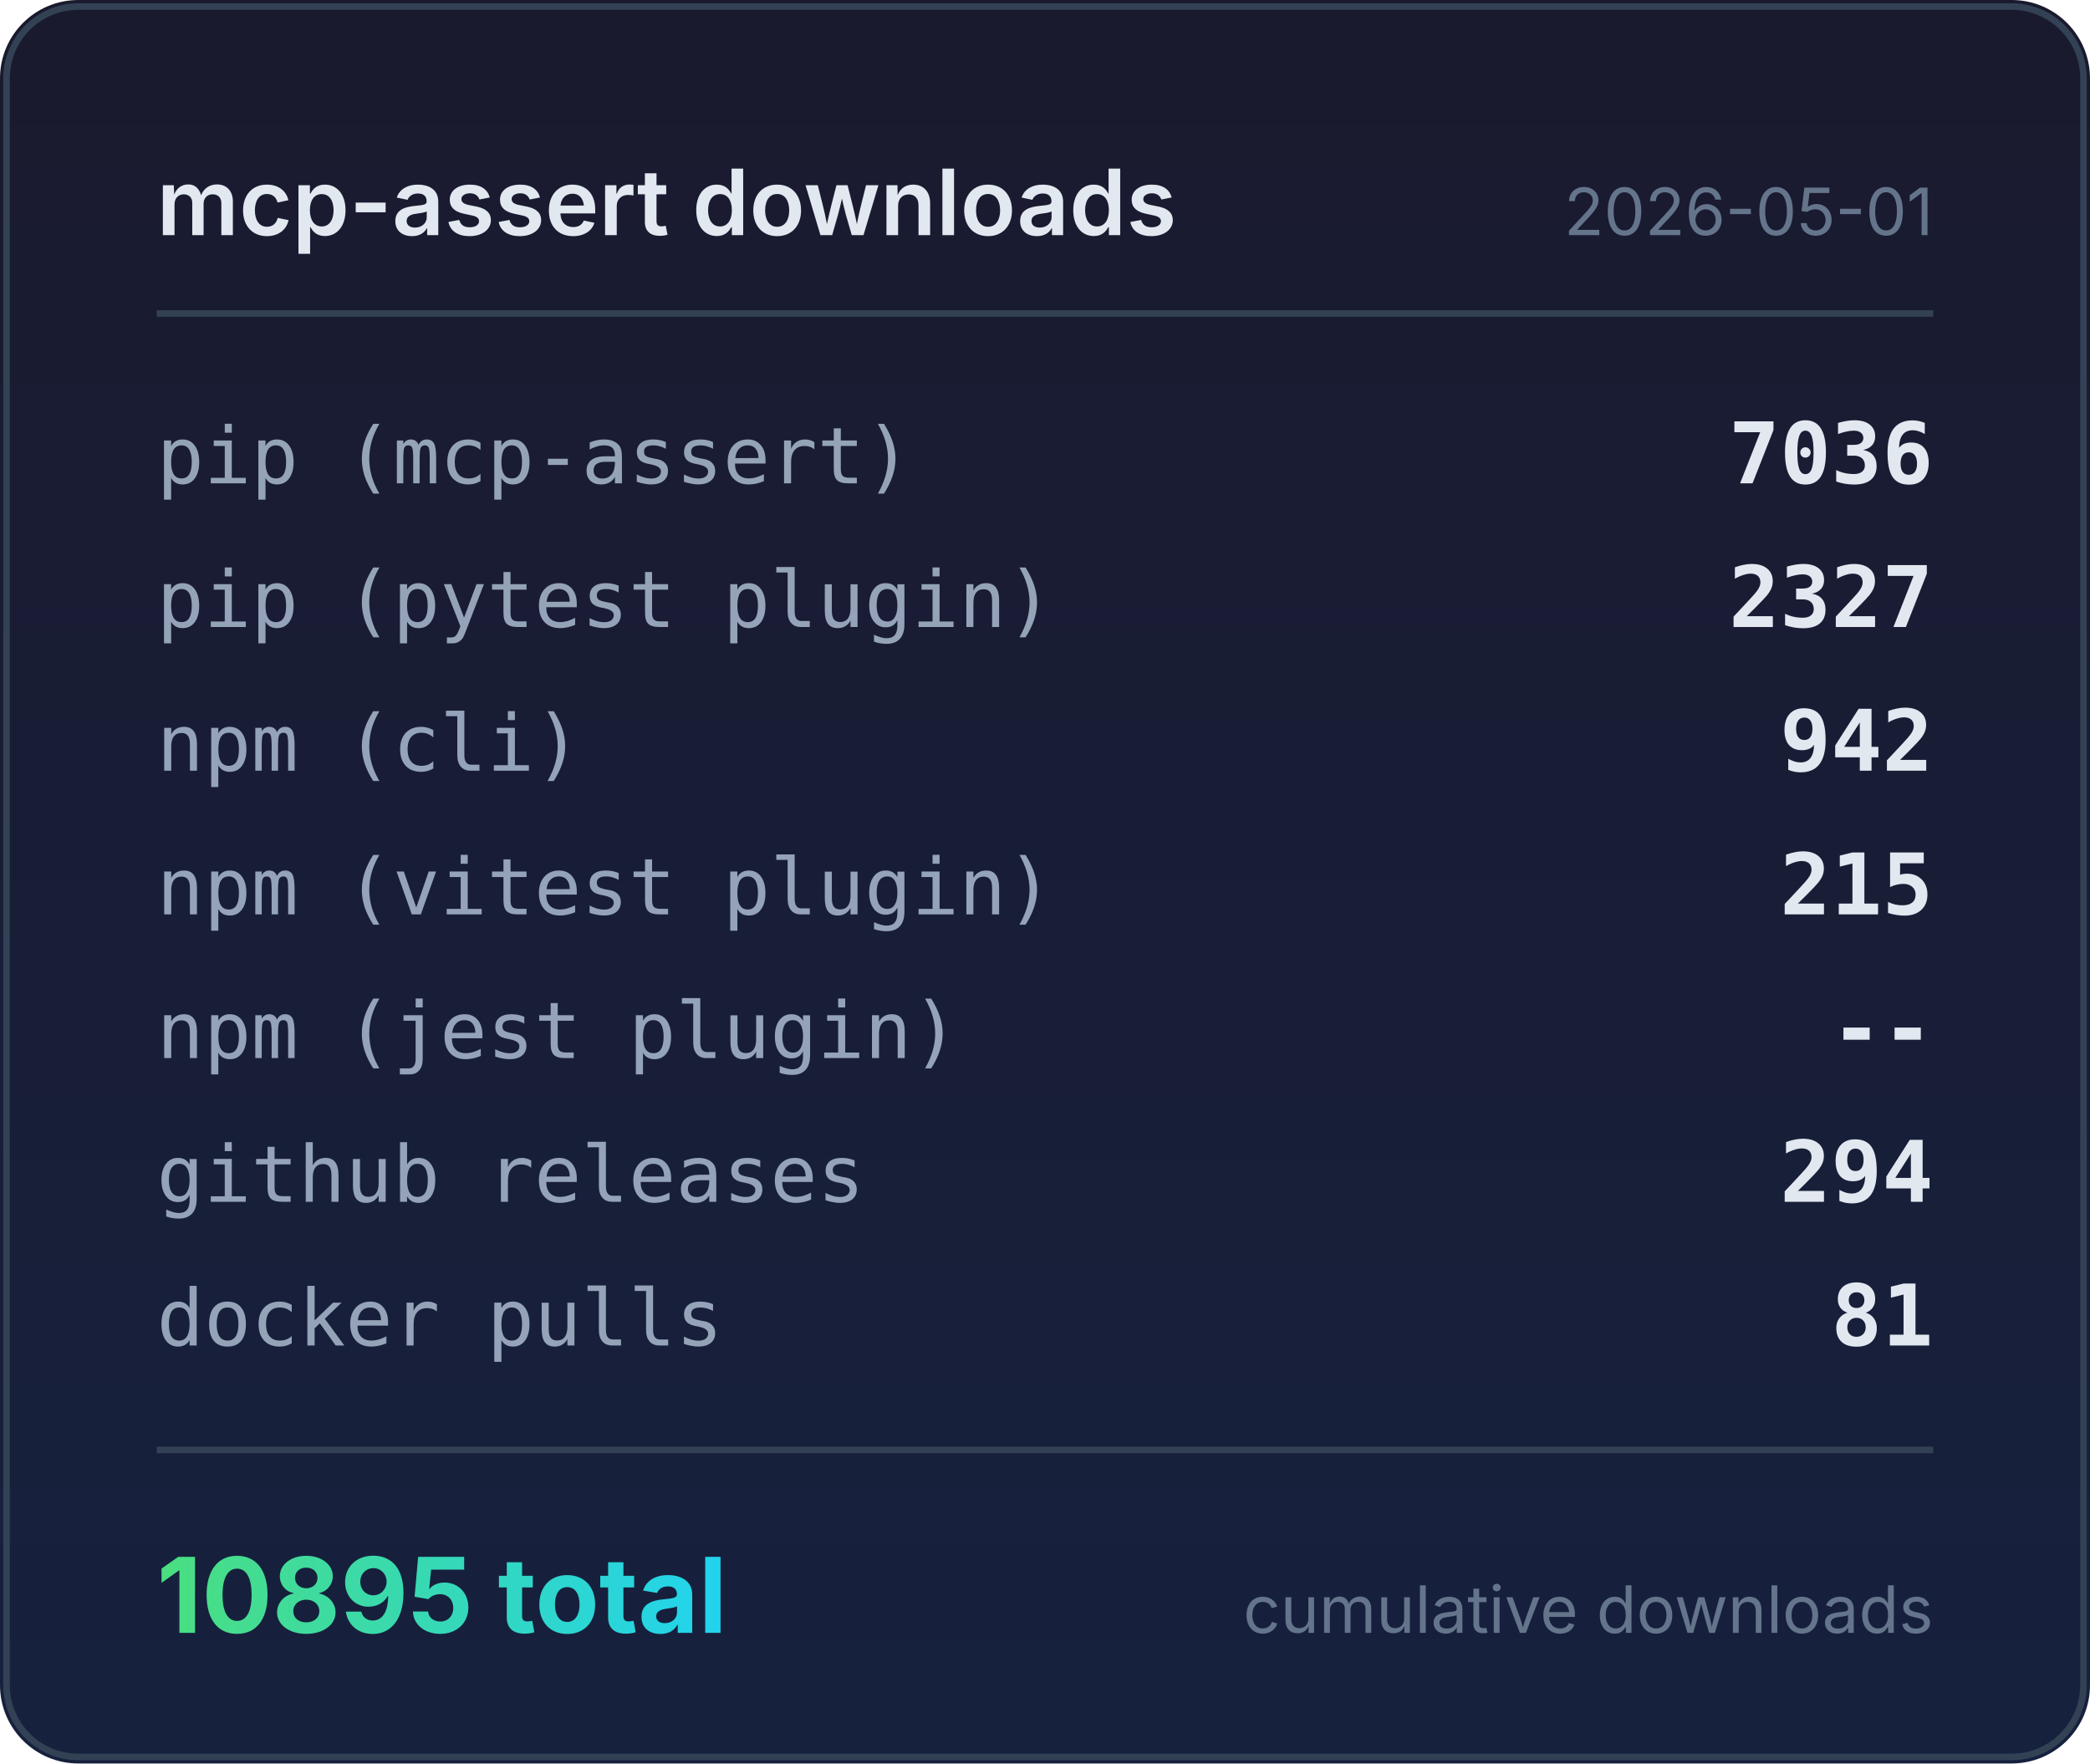
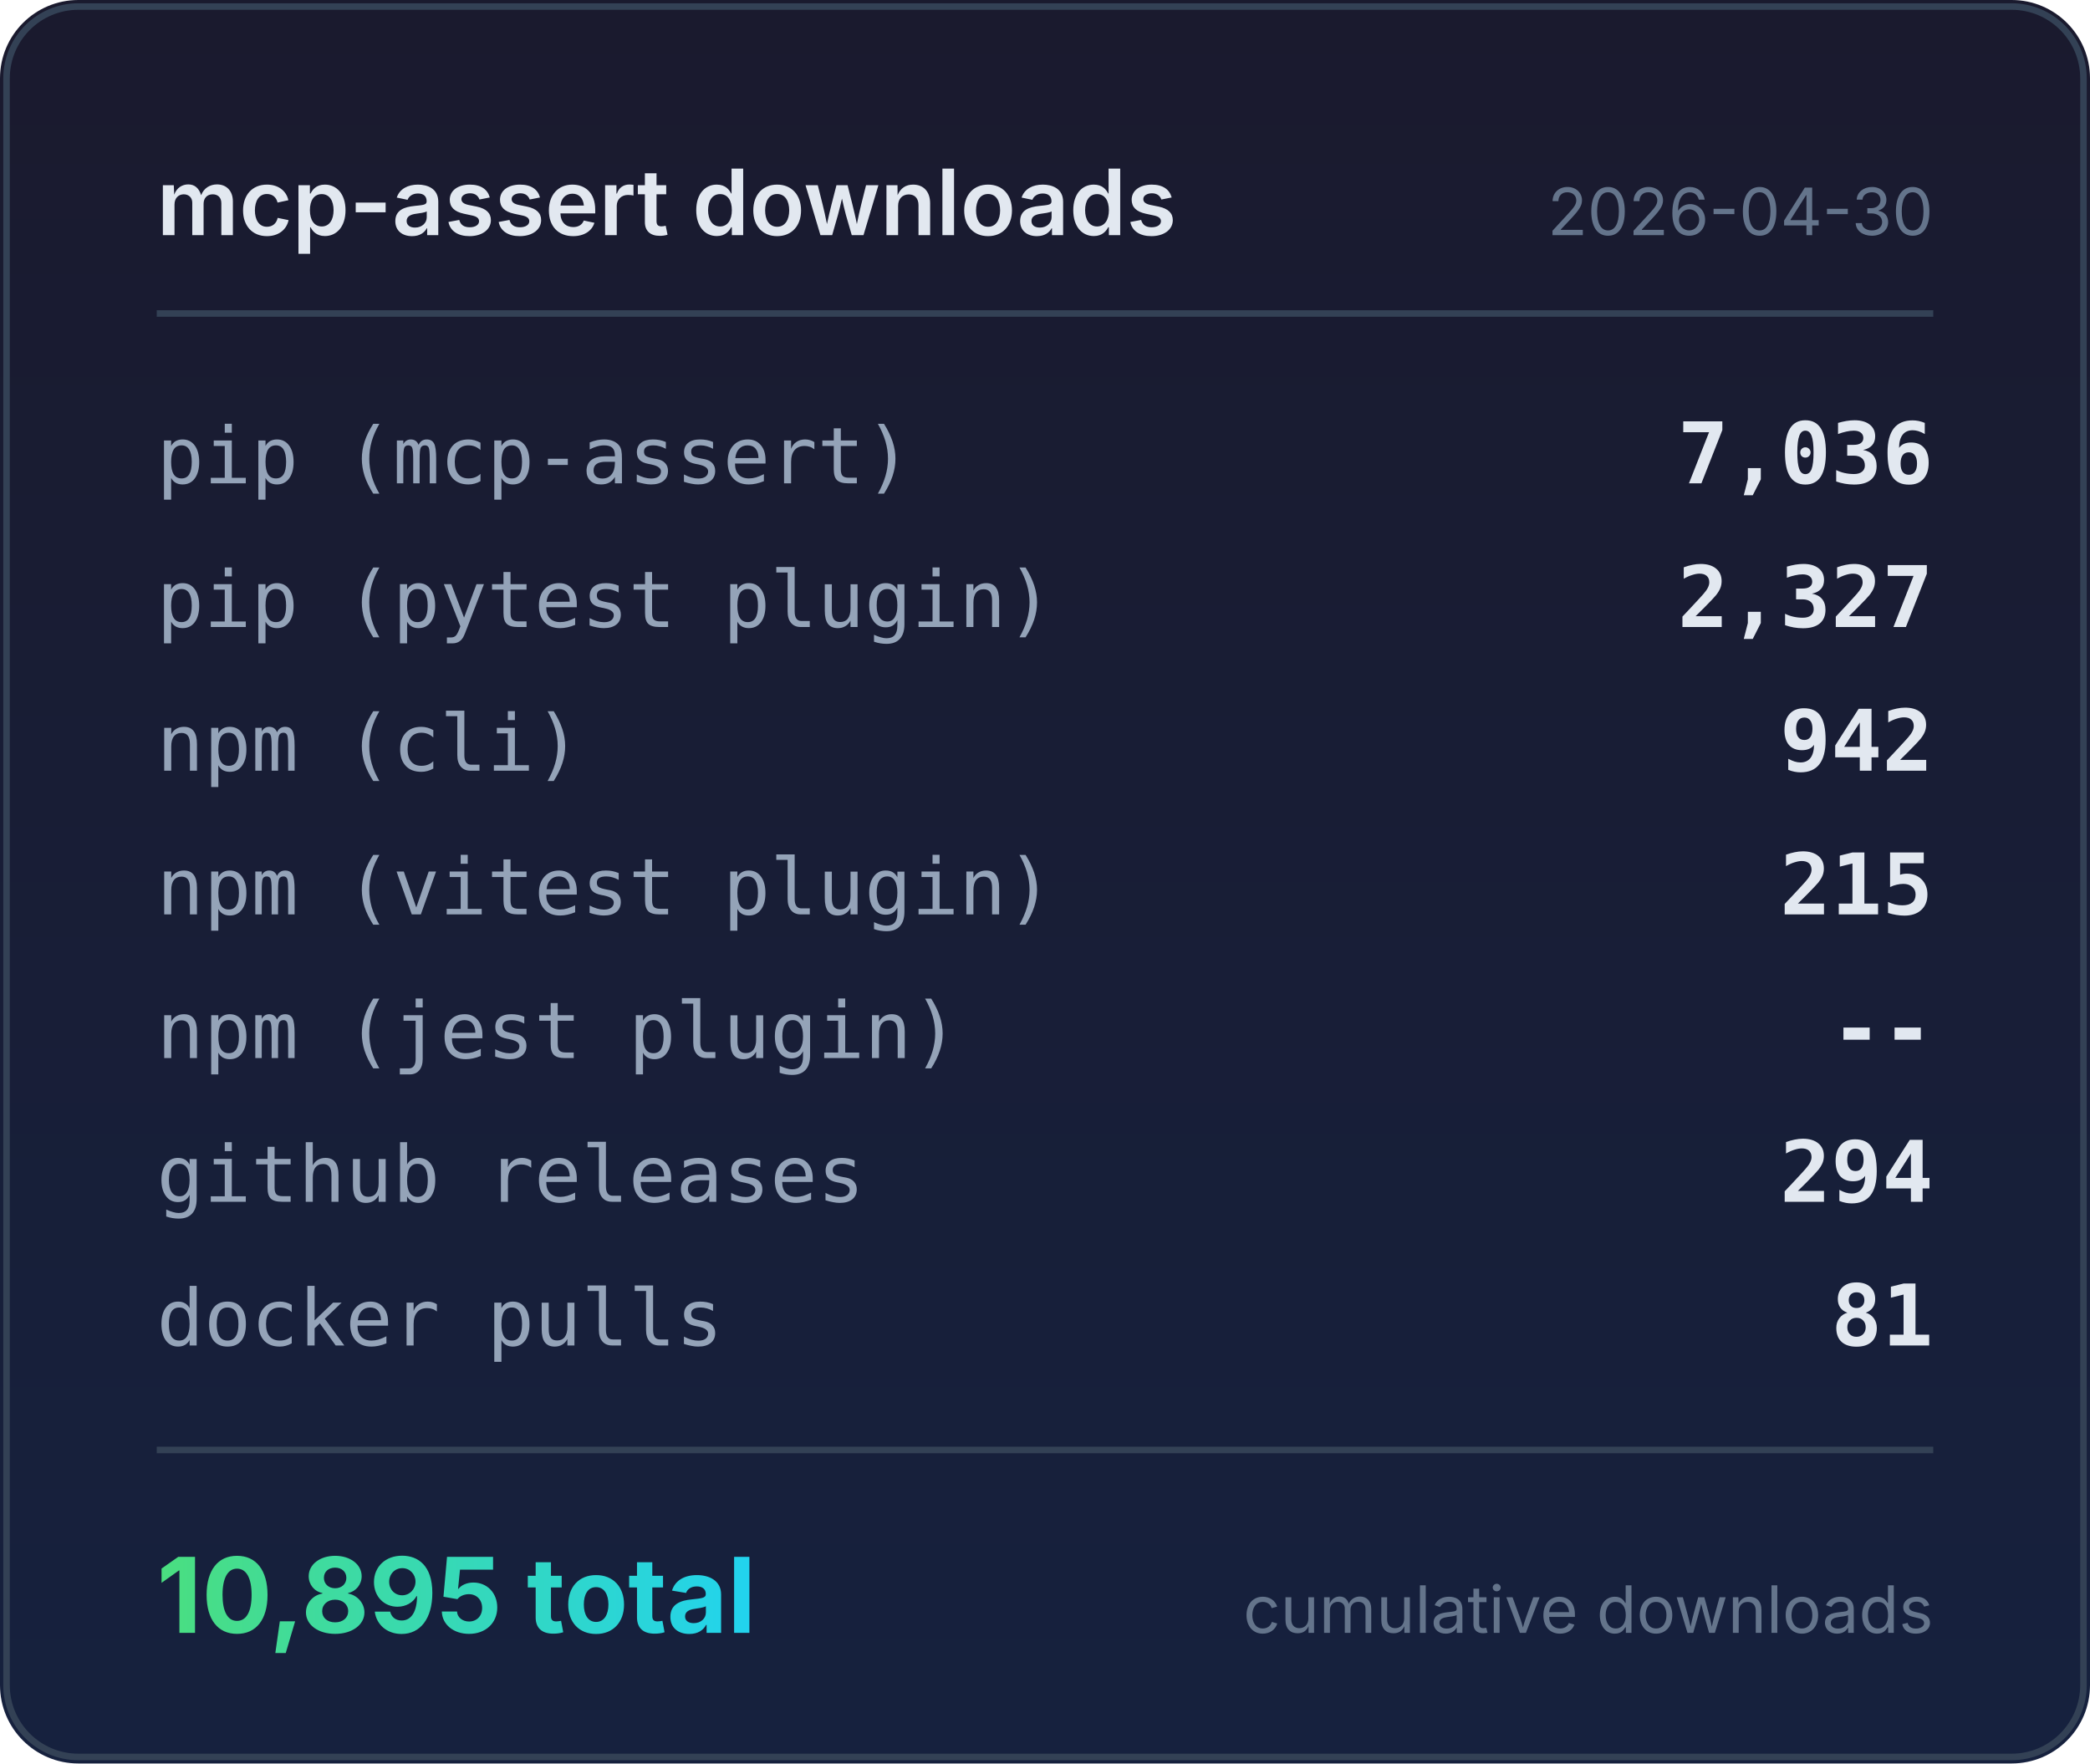
<svg xmlns="http://www.w3.org/2000/svg" width="320" height="270" viewBox="0 0 320 270">
  <defs>
    <linearGradient id="bg" x1="0" y1="0" x2="0" y2="1">
      <stop offset="0%" stop-color="#1a1a2e" />
      <stop offset="100%" stop-color="#16213e" />
    </linearGradient>
    <linearGradient id="accent" x1="0" y1="0" x2="1" y2="0">
      <stop offset="0%" stop-color="#4ade80" />
      <stop offset="100%" stop-color="#22d3ee" />
    </linearGradient>
  </defs>
  <rect width="320" height="270" rx="12" fill="url(#bg)" />
  <rect x="1" y="1" width="318" height="268" rx="11" fill="none" stroke="#334155" stroke-width="1" />
  <text x="24" y="36" fill="#e2e8f0" font-family="system-ui,-apple-system,sans-serif" font-size="14" font-weight="600">mcp-assert downloads</text>
-   <text x="296" y="36" fill="#64748b" font-family="system-ui,-apple-system,sans-serif" font-size="10" text-anchor="end">2026-05-01</text>
+   <text x="296" y="36" fill="#64748b" font-family="system-ui,-apple-system,sans-serif" font-size="10" text-anchor="end">2026-04-30</text>
  <line x1="24" y1="48" x2="296" y2="48" stroke="#334155" stroke-width="1" />
  <text x="24" y="74" fill="#94a3b8" font-family="ui-monospace,monospace" font-size="12">pip (mcp-assert)</text>
-   <text x="296" y="74" fill="#e2e8f0" font-family="ui-monospace,monospace" font-size="13" font-weight="600" text-anchor="end">7036</text>
+   <text x="296" y="74" fill="#e2e8f0" font-family="ui-monospace,monospace" font-size="13" font-weight="600" text-anchor="end">7,036</text>
  <text x="24" y="96" fill="#94a3b8" font-family="ui-monospace,monospace" font-size="12">pip (pytest plugin)</text>
-   <text x="296" y="96" fill="#e2e8f0" font-family="ui-monospace,monospace" font-size="13" font-weight="600" text-anchor="end">2327</text>
+   <text x="296" y="96" fill="#e2e8f0" font-family="ui-monospace,monospace" font-size="13" font-weight="600" text-anchor="end">2,327</text>
  <text x="24" y="118" fill="#94a3b8" font-family="ui-monospace,monospace" font-size="12">npm (cli)</text>
  <text x="296" y="118" fill="#e2e8f0" font-family="ui-monospace,monospace" font-size="13" font-weight="600" text-anchor="end">942</text>
  <text x="24" y="140" fill="#94a3b8" font-family="ui-monospace,monospace" font-size="12">npm (vitest plugin)</text>
  <text x="296" y="140" fill="#e2e8f0" font-family="ui-monospace,monospace" font-size="13" font-weight="600" text-anchor="end">215</text>
  <text x="24" y="162" fill="#94a3b8" font-family="ui-monospace,monospace" font-size="12">npm (jest plugin)</text>
  <text x="296" y="162" fill="#e2e8f0" font-family="ui-monospace,monospace" font-size="13" font-weight="600" text-anchor="end">--</text>
  <text x="24" y="184" fill="#94a3b8" font-family="ui-monospace,monospace" font-size="12">github releases</text>
  <text x="296" y="184" fill="#e2e8f0" font-family="ui-monospace,monospace" font-size="13" font-weight="600" text-anchor="end">294</text>
  <text x="24" y="206" fill="#94a3b8" font-family="ui-monospace,monospace" font-size="12">docker pulls</text>
  <text x="296" y="206" fill="#e2e8f0" font-family="ui-monospace,monospace" font-size="13" font-weight="600" text-anchor="end">81</text>
  <line x1="24" y1="222" x2="296" y2="222" stroke="#334155" stroke-width="1" />
-   <text x="24" y="250" fill="url(#accent)" font-family="system-ui,-apple-system,sans-serif" font-size="16" font-weight="700">10895 total</text>
+   <text x="24" y="250" fill="url(#accent)" font-family="system-ui,-apple-system,sans-serif" font-size="16" font-weight="700">10,895 total</text>
  <text x="296" y="250" fill="#64748b" font-family="system-ui,-apple-system,sans-serif" font-size="10" text-anchor="end">cumulative downloads</text>
</svg>
